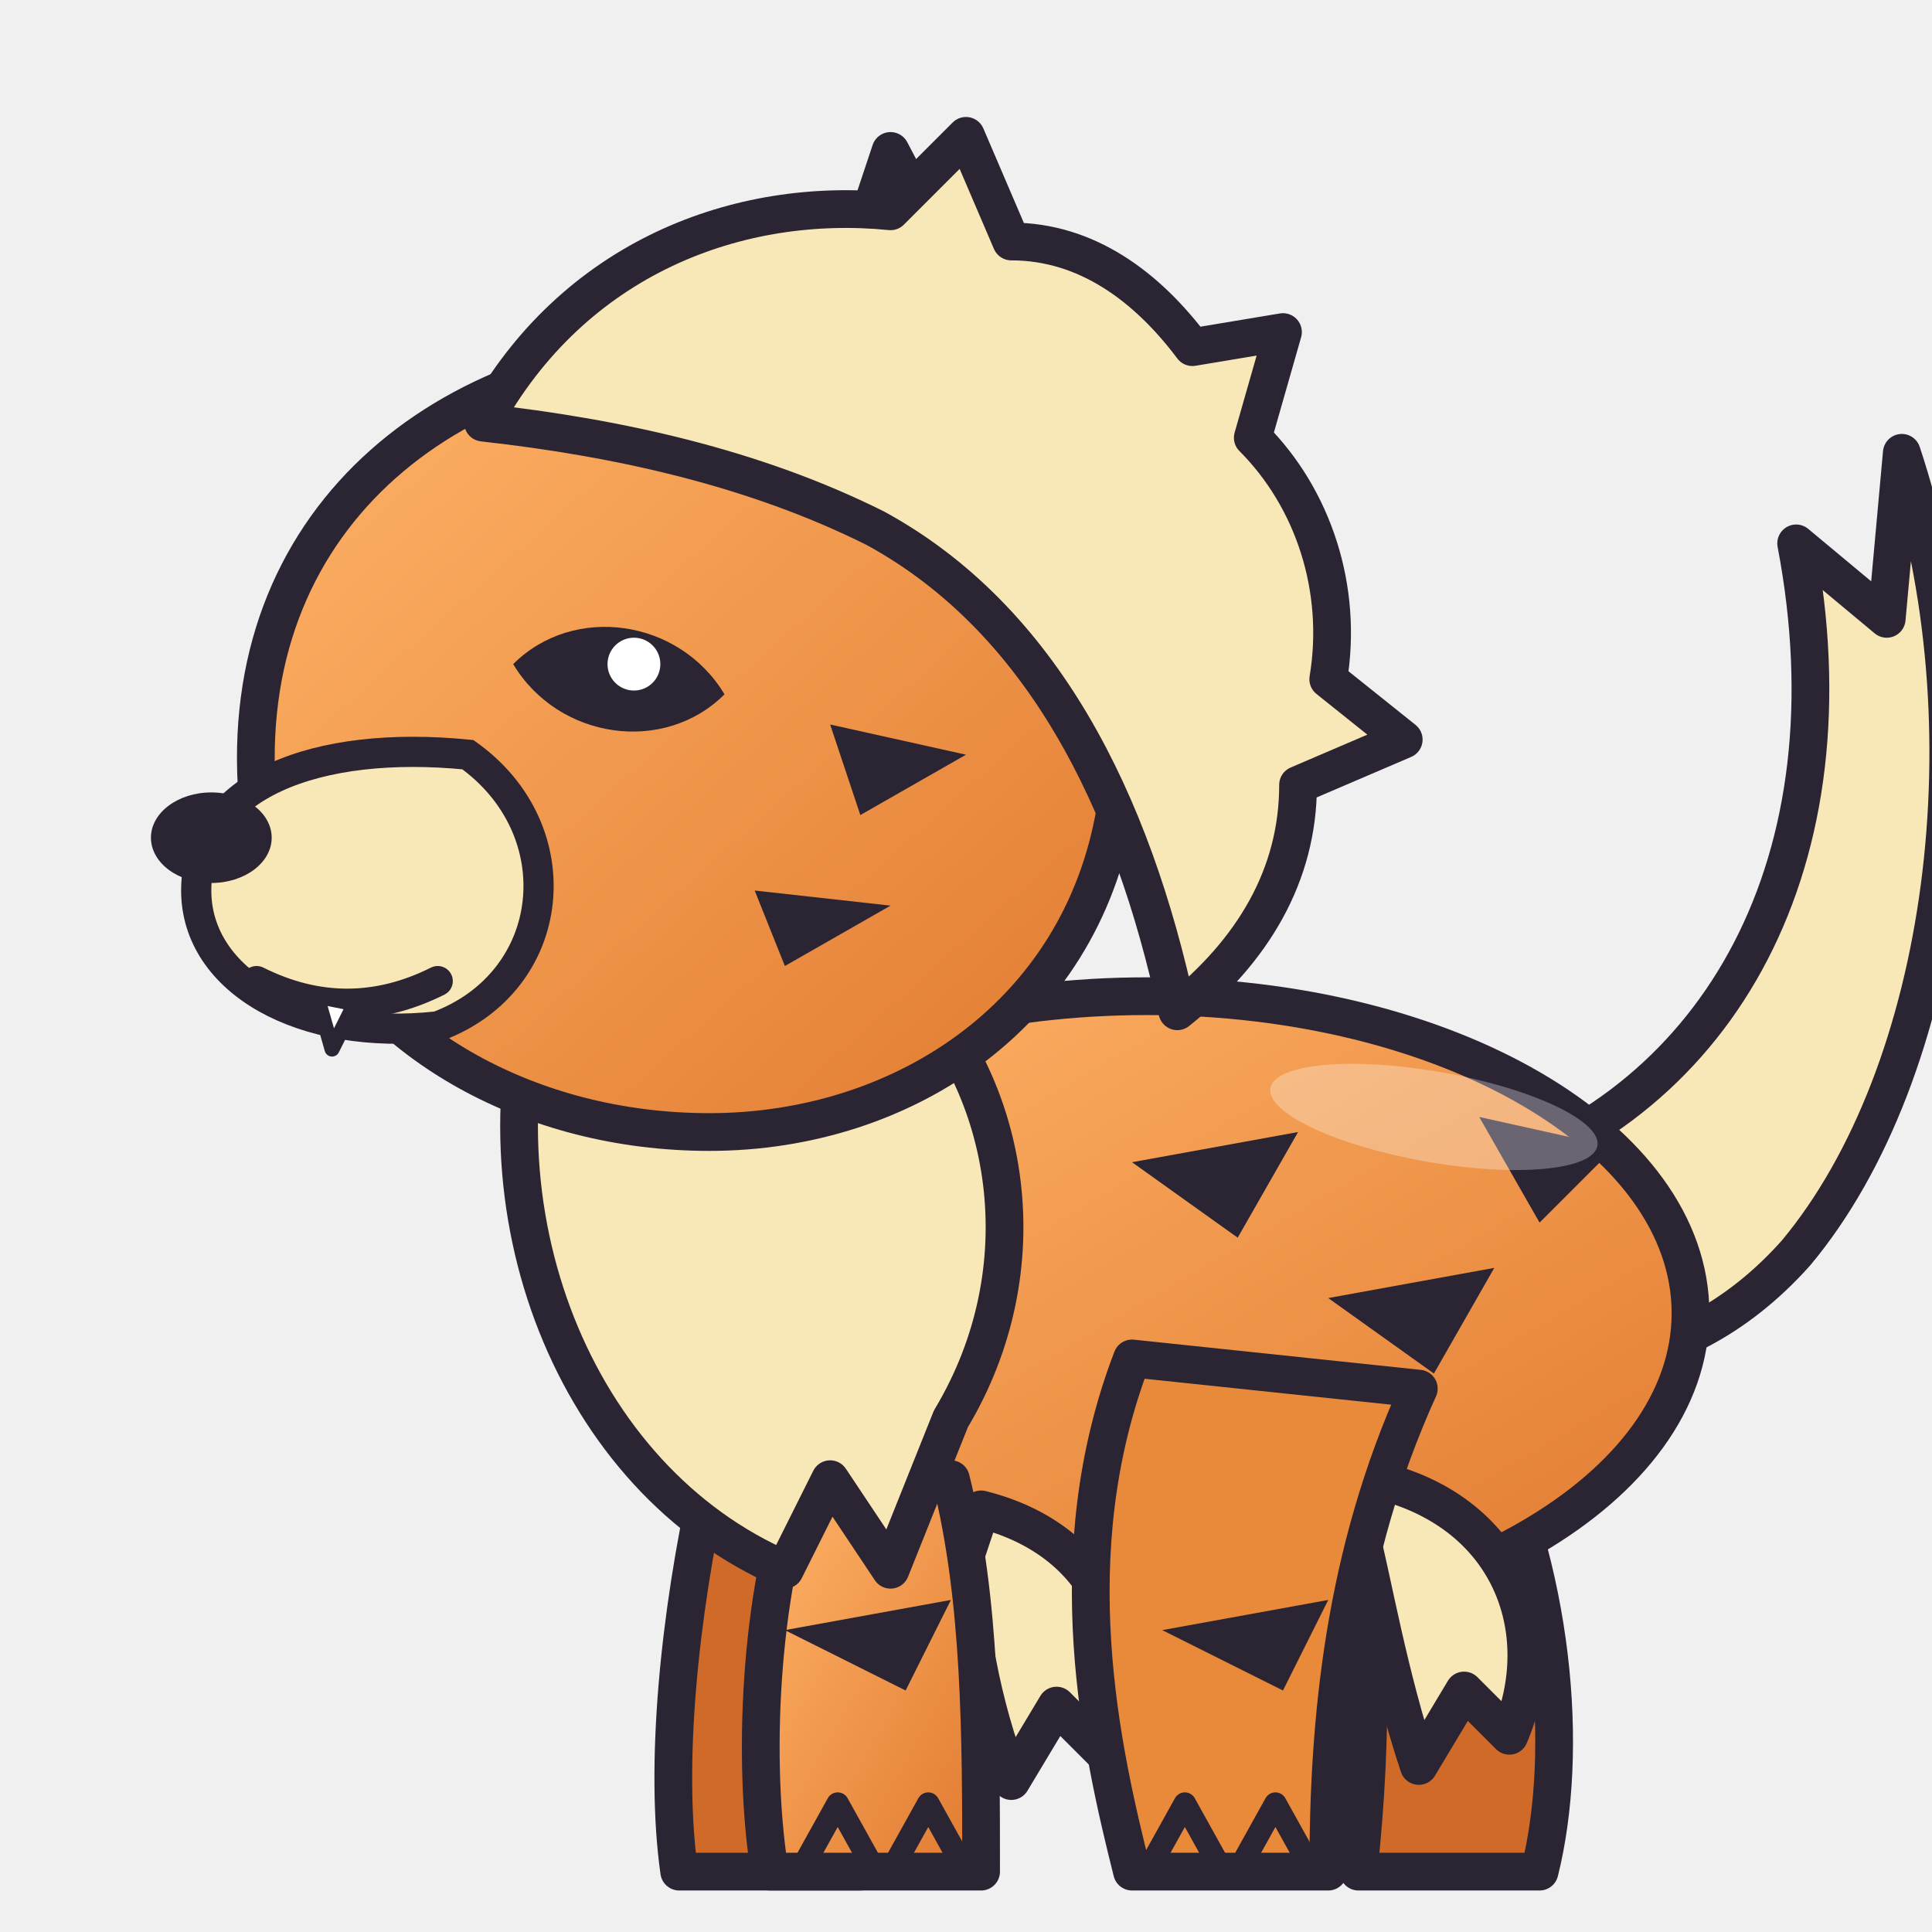
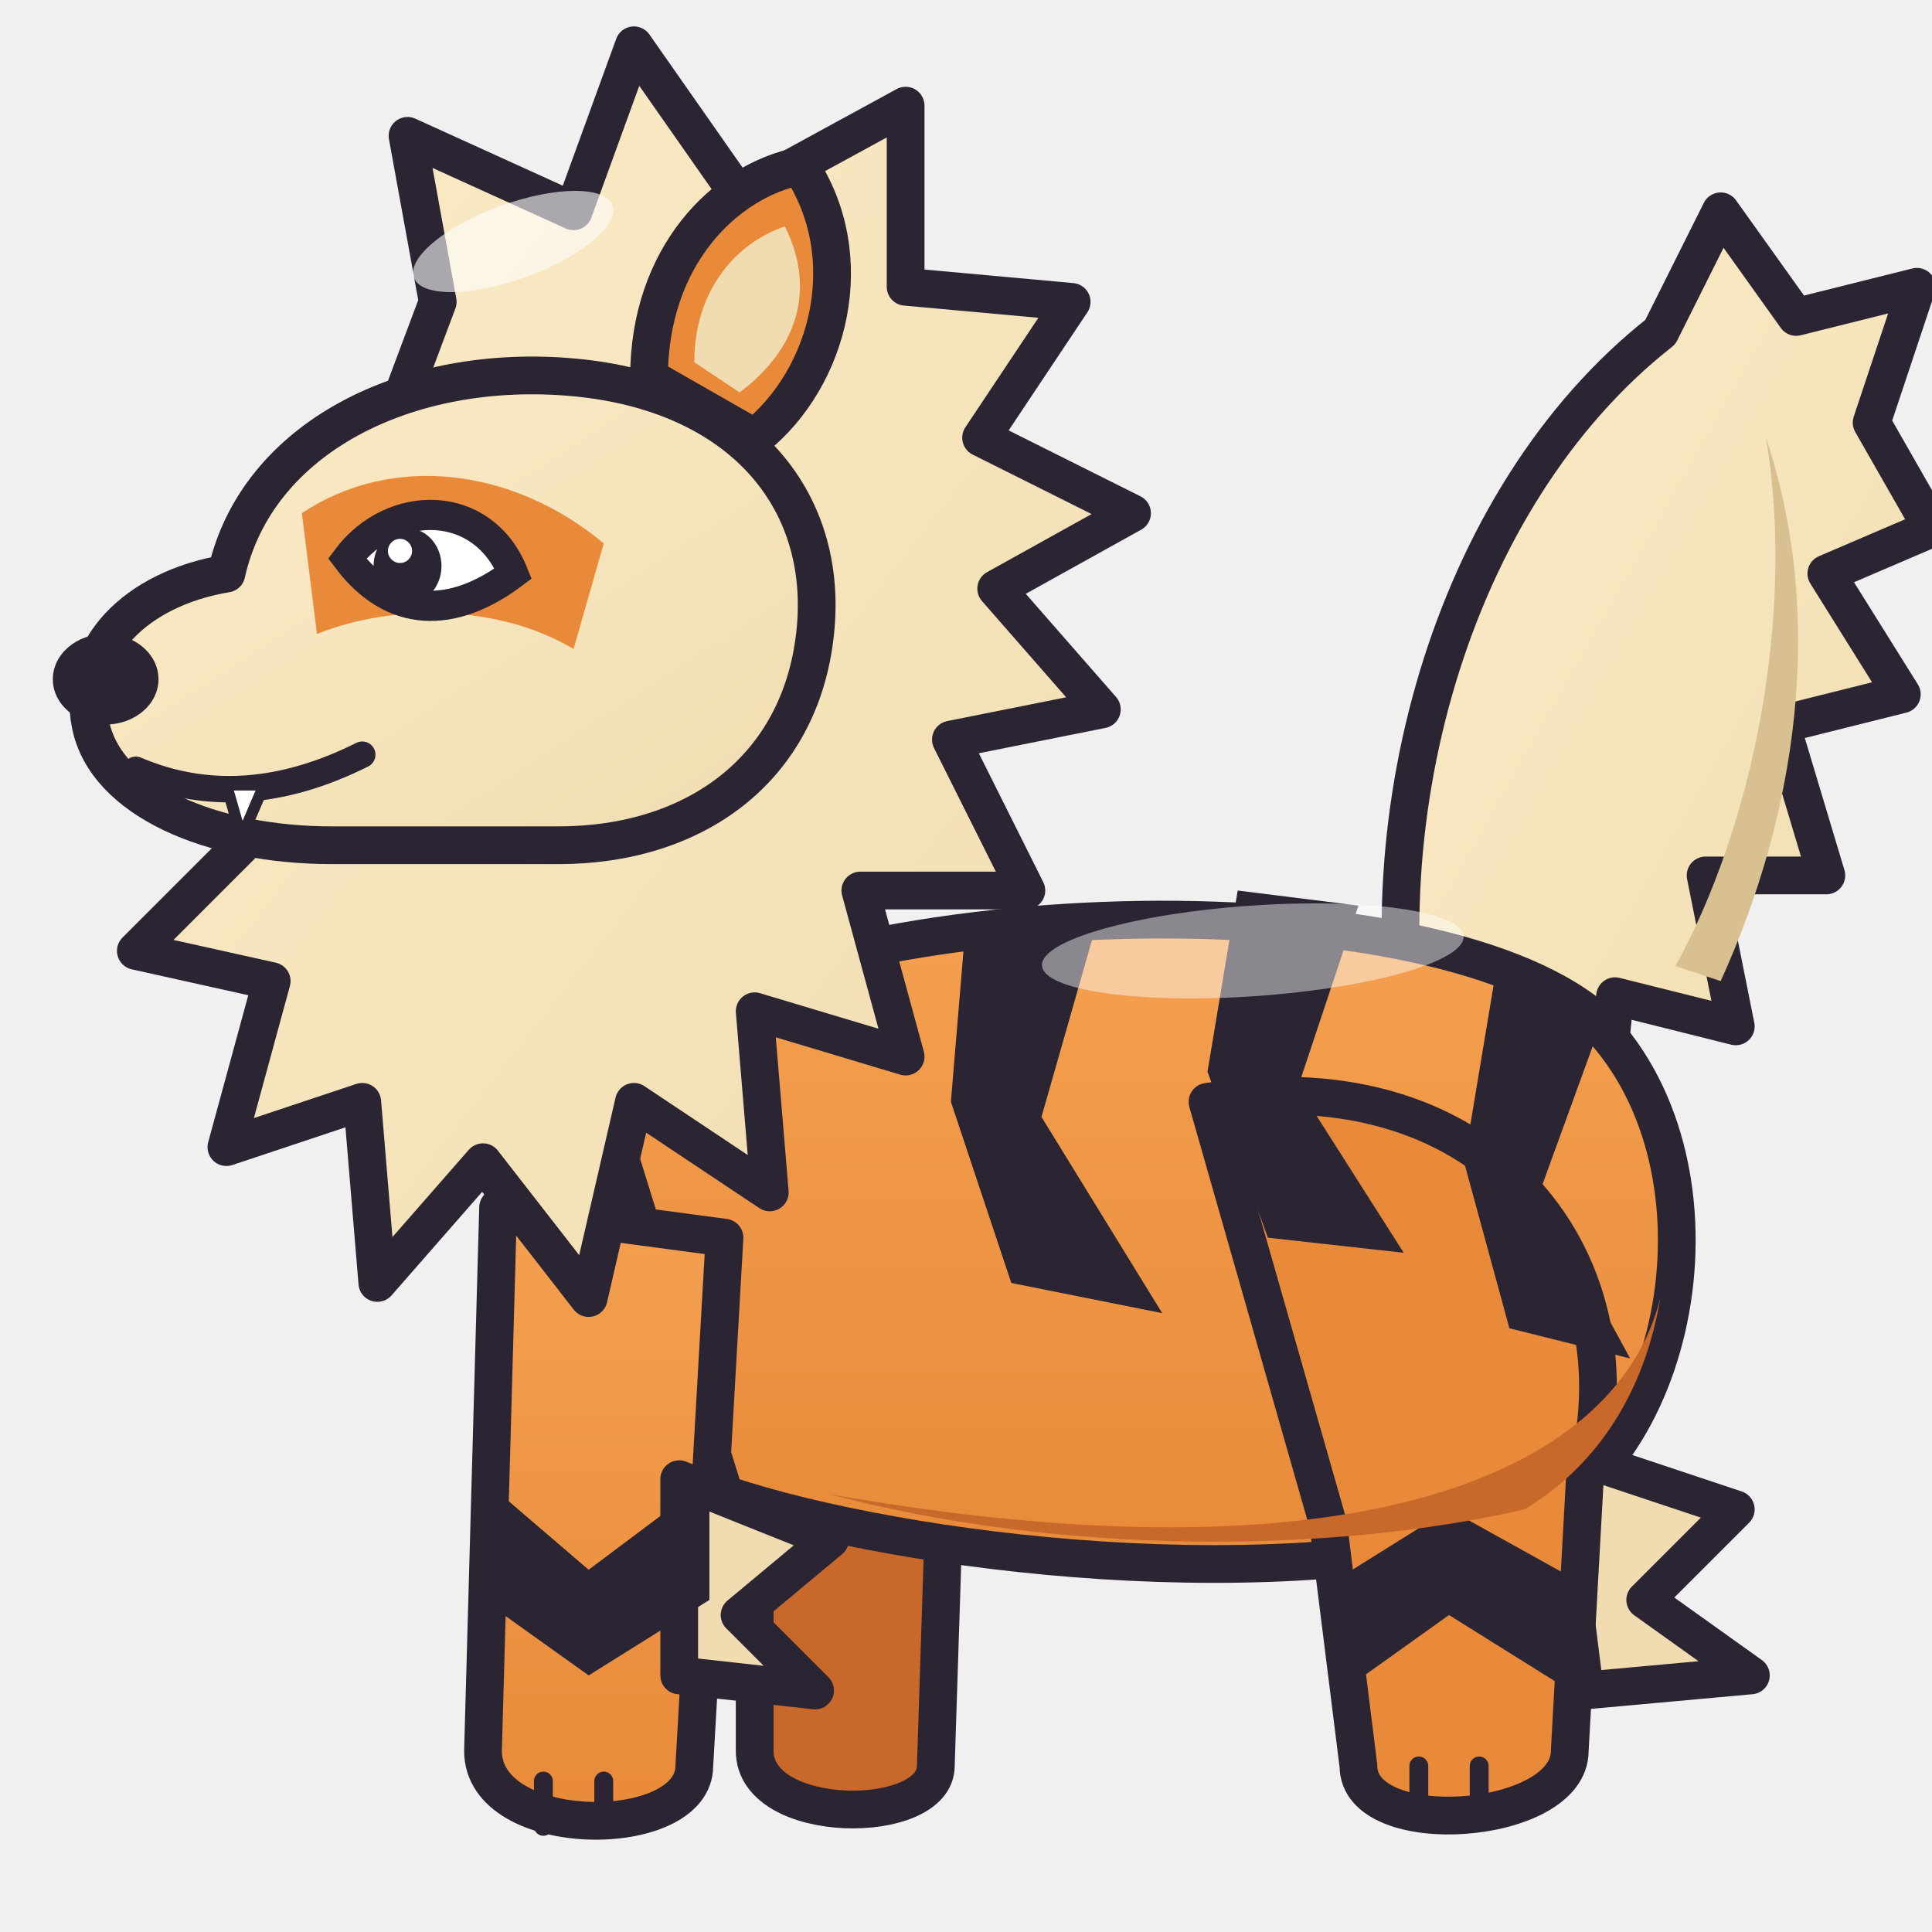
<svg xmlns="http://www.w3.org/2000/svg" viewBox="0 0 256 256">
  <defs>
-     <linearGradient id="fur" x1="0" y1="0" x2="1" y2="1">
-       <stop offset="0" stop-color="#ffb468" />
-       <stop offset="1" stop-color="#e07a30" />
+     <linearGradient id="fur" x1="0" y1="0" x2="0" y2="1">
+       <stop offset="0" stop-color="#f4a050" />
+       <stop offset="1" stop-color="#e88a3a" />
+     </linearGradient>
+     <linearGradient id="mane" x1="0" y1="0" x2="1" y2="1">
+       <stop offset="0" stop-color="#fbecc8" />
+       <stop offset="1" stop-color="#f0dcb0" />
    </linearGradient>
  </defs>
  <g stroke="#2b2433" stroke-width="5" stroke-linejoin="round" stroke-linecap="round">
-     <path d="M196 156 C228 146 246 114 238 72 L250 82 L252 60 C264 96 258 142 238 166 C222 184 200 184 190 172 Z" fill="#f8e8b8" />
-     <path d="M94 196 C90 214 88 234 90 248 L114 248 C114 232 116 214 118 198 Z" fill="#d06a28" />
-     <path d="M196 188 C206 208 208 232 204 248 L180 248 C182 230 182 210 178 194 Z" fill="#d06a28" />
-     <ellipse cx="152" cy="174" rx="72" ry="42" fill="url(#fur)" />
-     <path d="M130 200 C146 204 152 218 146 232 L140 226 L134 236 C130 226 128 214 128 206 Z" fill="#f8e8b8" />
-     <path d="M182 196 C200 200 206 216 200 230 L194 224 L188 234 C184 222 182 210 180 202 Z" fill="#f8e8b8" />
-     <path d="M106 196 C100 214 100 236 102 248 L130 248 C130 230 130 212 126 196 Z" fill="url(#fur)" />
-     <path d="M150 180 C140 206 146 232 150 248 L176 248 C176 228 178 206 188 184 Z" fill="#e88a3a" />
-     <path d="M72 128 C62 160 76 196 104 208 L110 196 L118 208 L126 188 C138 168 134 144 120 130 Z" fill="#f8e8b8" />
-     <path d="M104 62 L118 20 L138 58 Z" fill="#e88a3a" />
-     <path d="M34 104 C32 68 60 46 96 46 C130 46 152 70 148 106 C144 134 120 150 94 150 C70 150 50 138 42 122 C34 118 32 110 34 104 Z" fill="url(#fur)" />
-     <path d="M64 56 C76 34 98 26 118 28 L128 18 L134 32 C144 32 152 38 158 46 L170 44 L166 58 C174 66 178 78 176 90 L186 98 L172 104 C172 116 166 126 156 134 C150 106 138 82 116 70 C100 62 82 58 64 56 Z" fill="#f8e8b8" />
+     <path d="M188 146 C180 110 192 66 220 44 L228 28 L238 42 L254 38 L248 56 L256 70 L242 76 L252 92 L236 96 L242 116 L226 116 L230 136 L214 132 L212 152 L200 150 Z" fill="url(#mane)" />
+     <path d="M100 168 L100 232 C100 242 124 242 124 234 L126 172 Z" fill="#c8682a" />
+     <path d="M176 166 L182 232 C182 242 206 242 204 234 L202 166 Z" fill="#c8682a" />
+     <path d="M78 140 C108 118 186 116 210 134 C230 152 224 192 202 202 C170 212 120 206 96 198 Z" fill="url(#fur)" />
+     <path d="M206 192 L230 200 L218 212 L232 222 L210 224 Z" fill="#f0dcb0" />
+     <path d="M160 146 C198 140 218 168 210 196 L208 232 C208 242 180 244 180 234 L176 202 Z" fill="#e88a3a" />
+     <path d="M66 160 L64 232 C64 244 92 244 92 234 L96 164 Z" fill="url(#fur)" />
+     <path d="M90 196 L110 204 L98 214 L108 224 L90 222 Z" fill="#f0dcb0" />
+     <path d="M58 40 L54 18 L76 28 L84 6 L98 26 L120 14 L120 38 L142 40 L130 58 L150 68 L132 78 L146 94 L126 98 L136 118 L114 118 L120 140 L100 134 L102 158 L84 146 L78 172 L64 154 L50 170 L48 146 L30 152 L36 130 L18 126 L34 110 L22 96 L40 88 Z" fill="url(#mane)" />
+     <path d="M86 50 C86 34 96 24 106 22 C114 34 110 50 100 58 Z" fill="#e88a3a" />
+     <path d="M30 76 C34 58 54 48 76 50 C98 52 110 66 108 84 C106 102 92 112 74 112 L44 112 C28 112 14 106 12 96 C10 86 18 78 30 76 Z" fill="url(#mane)" />
  </g>
+   <path d="M92 48 C92 38 98 32 104 30 C108 38 106 46 98 52 Z" fill="#f0dcb0" />
+   <path d="M40 68 C52 60 68 62 80 72 L76 86 C66 80 52 80 42 84 Z" fill="#e88a3a" />
  <g fill="#2b2433">
-     <path d="M150 154 L172 150 L164 164 Z" />
-     <path d="M176 172 L198 168 L190 182 Z" />
-     <path d="M196 148 L214 152 L204 162 Z" />
-     <path d="M104 216 L126 212 L120 224 Z" />
-     <path d="M154 216 L176 212 L170 224 Z" />
-     <path d="M110 96 L128 100 L114 108 Z" />
-     <path d="M100 118 L118 120 L104 128 Z" />
+     <path d="M128 122 L146 120 L138 148 L154 174 L134 170 L126 146 Z" />
+     <path d="M164 118 L180 120 L172 144 L186 166 L168 164 L160 142 Z" />
+     <path d="M198 130 L212 136 L204 158 L216 180 L200 176 L194 154 Z" />
+     <path d="M64 196 L78 208 L94 196 L94 212 L78 222 L64 212 Z" />
+     <path d="M176 210 L192 200 L210 210 L208 224 L192 214 L178 224 Z" />
  </g>
-   <path d="M106 248 l5 -9 l5 9 M118 248 l5 -9 l5 9 M152 248 l5 -9 l5 9 M164 248 l5 -9 l5 9" fill="none" stroke="#2b2433" stroke-width="3" stroke-linejoin="round" />
-   <path d="M26 118 C26 104 42 98 62 100 C76 110 74 130 58 136 C40 138 26 130 26 118 Z" fill="#f8e8b8" stroke="#2b2433" stroke-width="4" />
-   <ellipse cx="28" cy="111" rx="8" ry="6" fill="#2b2433" />
-   <path d="M34 130 Q46 136 58 130" fill="none" stroke="#2b2433" stroke-width="4" stroke-linecap="round" />
-   <path d="M42 132 L44 139 L47 133 Z" fill="#fff" stroke="#2b2433" stroke-width="2" stroke-linejoin="round" />
-   <path d="M68 88 C76 80 90 82 96 92 C88 100 74 98 68 88 Z" fill="#2b2433" />
-   <circle cx="84" cy="88" r="3.5" fill="#fff" />
-   <ellipse cx="190" cy="148" rx="22" ry="6" fill="#fff" opacity="0.3" transform="rotate(10 190 148)" />
+   <path d="M110 198 C140 206 176 206 202 200 C212 194 218 184 220 172 C214 196 178 210 110 198 Z" fill="#c8682a" />
+   <ellipse cx="166" cy="126" rx="28" ry="6" fill="#fff" opacity="0.45" transform="rotate(-4 166 126)" />
+   <ellipse cx="68" cy="32" rx="14" ry="5" fill="#fff" opacity="0.6" transform="rotate(-20 68 32)" />
+   <path d="M234 58 C238 82 232 110 222 128 L228 130 C238 108 242 82 234 58 Z" fill="#d8c090" />
+   <path d="M46 74 C52 66 64 66 68 76 C60 82 52 82 46 74 Z" fill="#fff" stroke="#2b2433" stroke-width="4" />
+   <ellipse cx="54" cy="75" rx="4.5" ry="5" fill="#2b2433" />
+   <circle cx="53" cy="73" r="1.6" fill="#fff" />
+   <ellipse cx="14" cy="90" rx="7" ry="6" fill="#2b2433" />
+   <path d="M18 102 Q32 108 48 100" fill="none" stroke="#2b2433" stroke-width="3.5" stroke-linecap="round" />
+   <path d="M30 104 L32 111 L35 104 Z" fill="#fff" stroke="#2b2433" stroke-width="1.5" stroke-linejoin="round" />
+   <g fill="none" stroke="#2b2433" stroke-width="2.5" stroke-linecap="round">
+     <path d="M72 236 L72 242 M80 236 L80 242 M188 234 L188 240 M196 234 L196 240" />
+   </g>
</svg>
